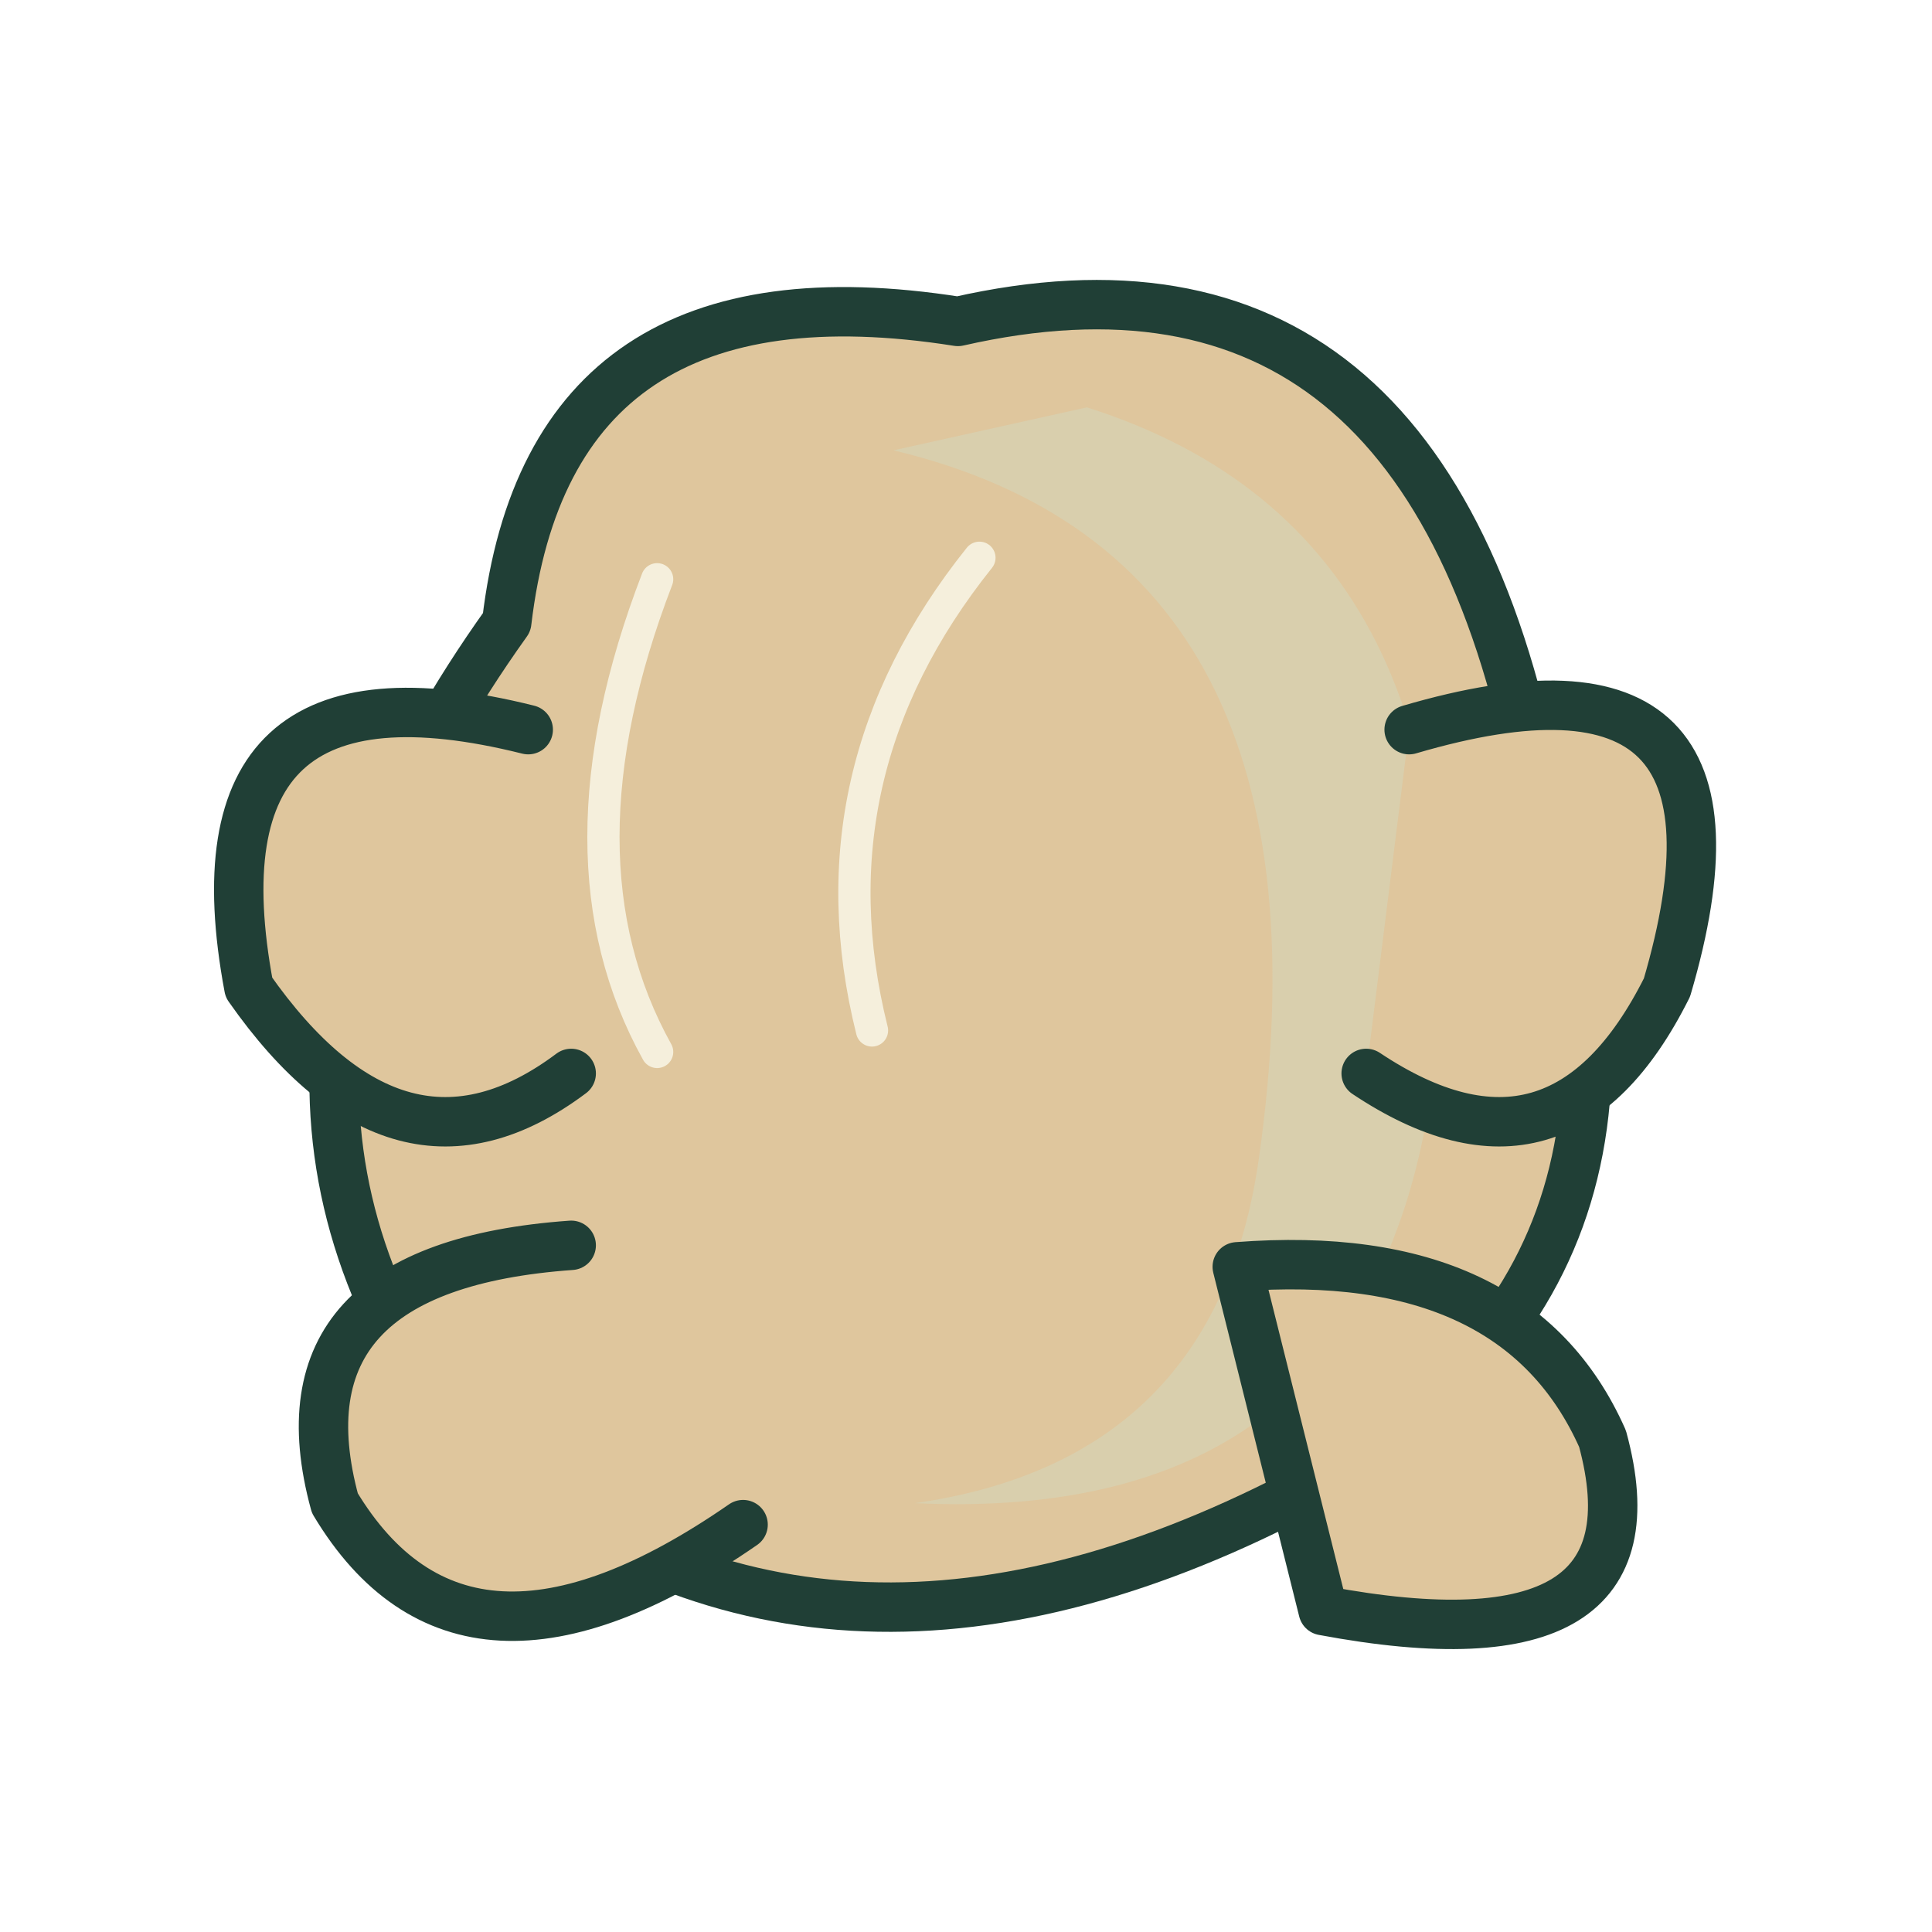
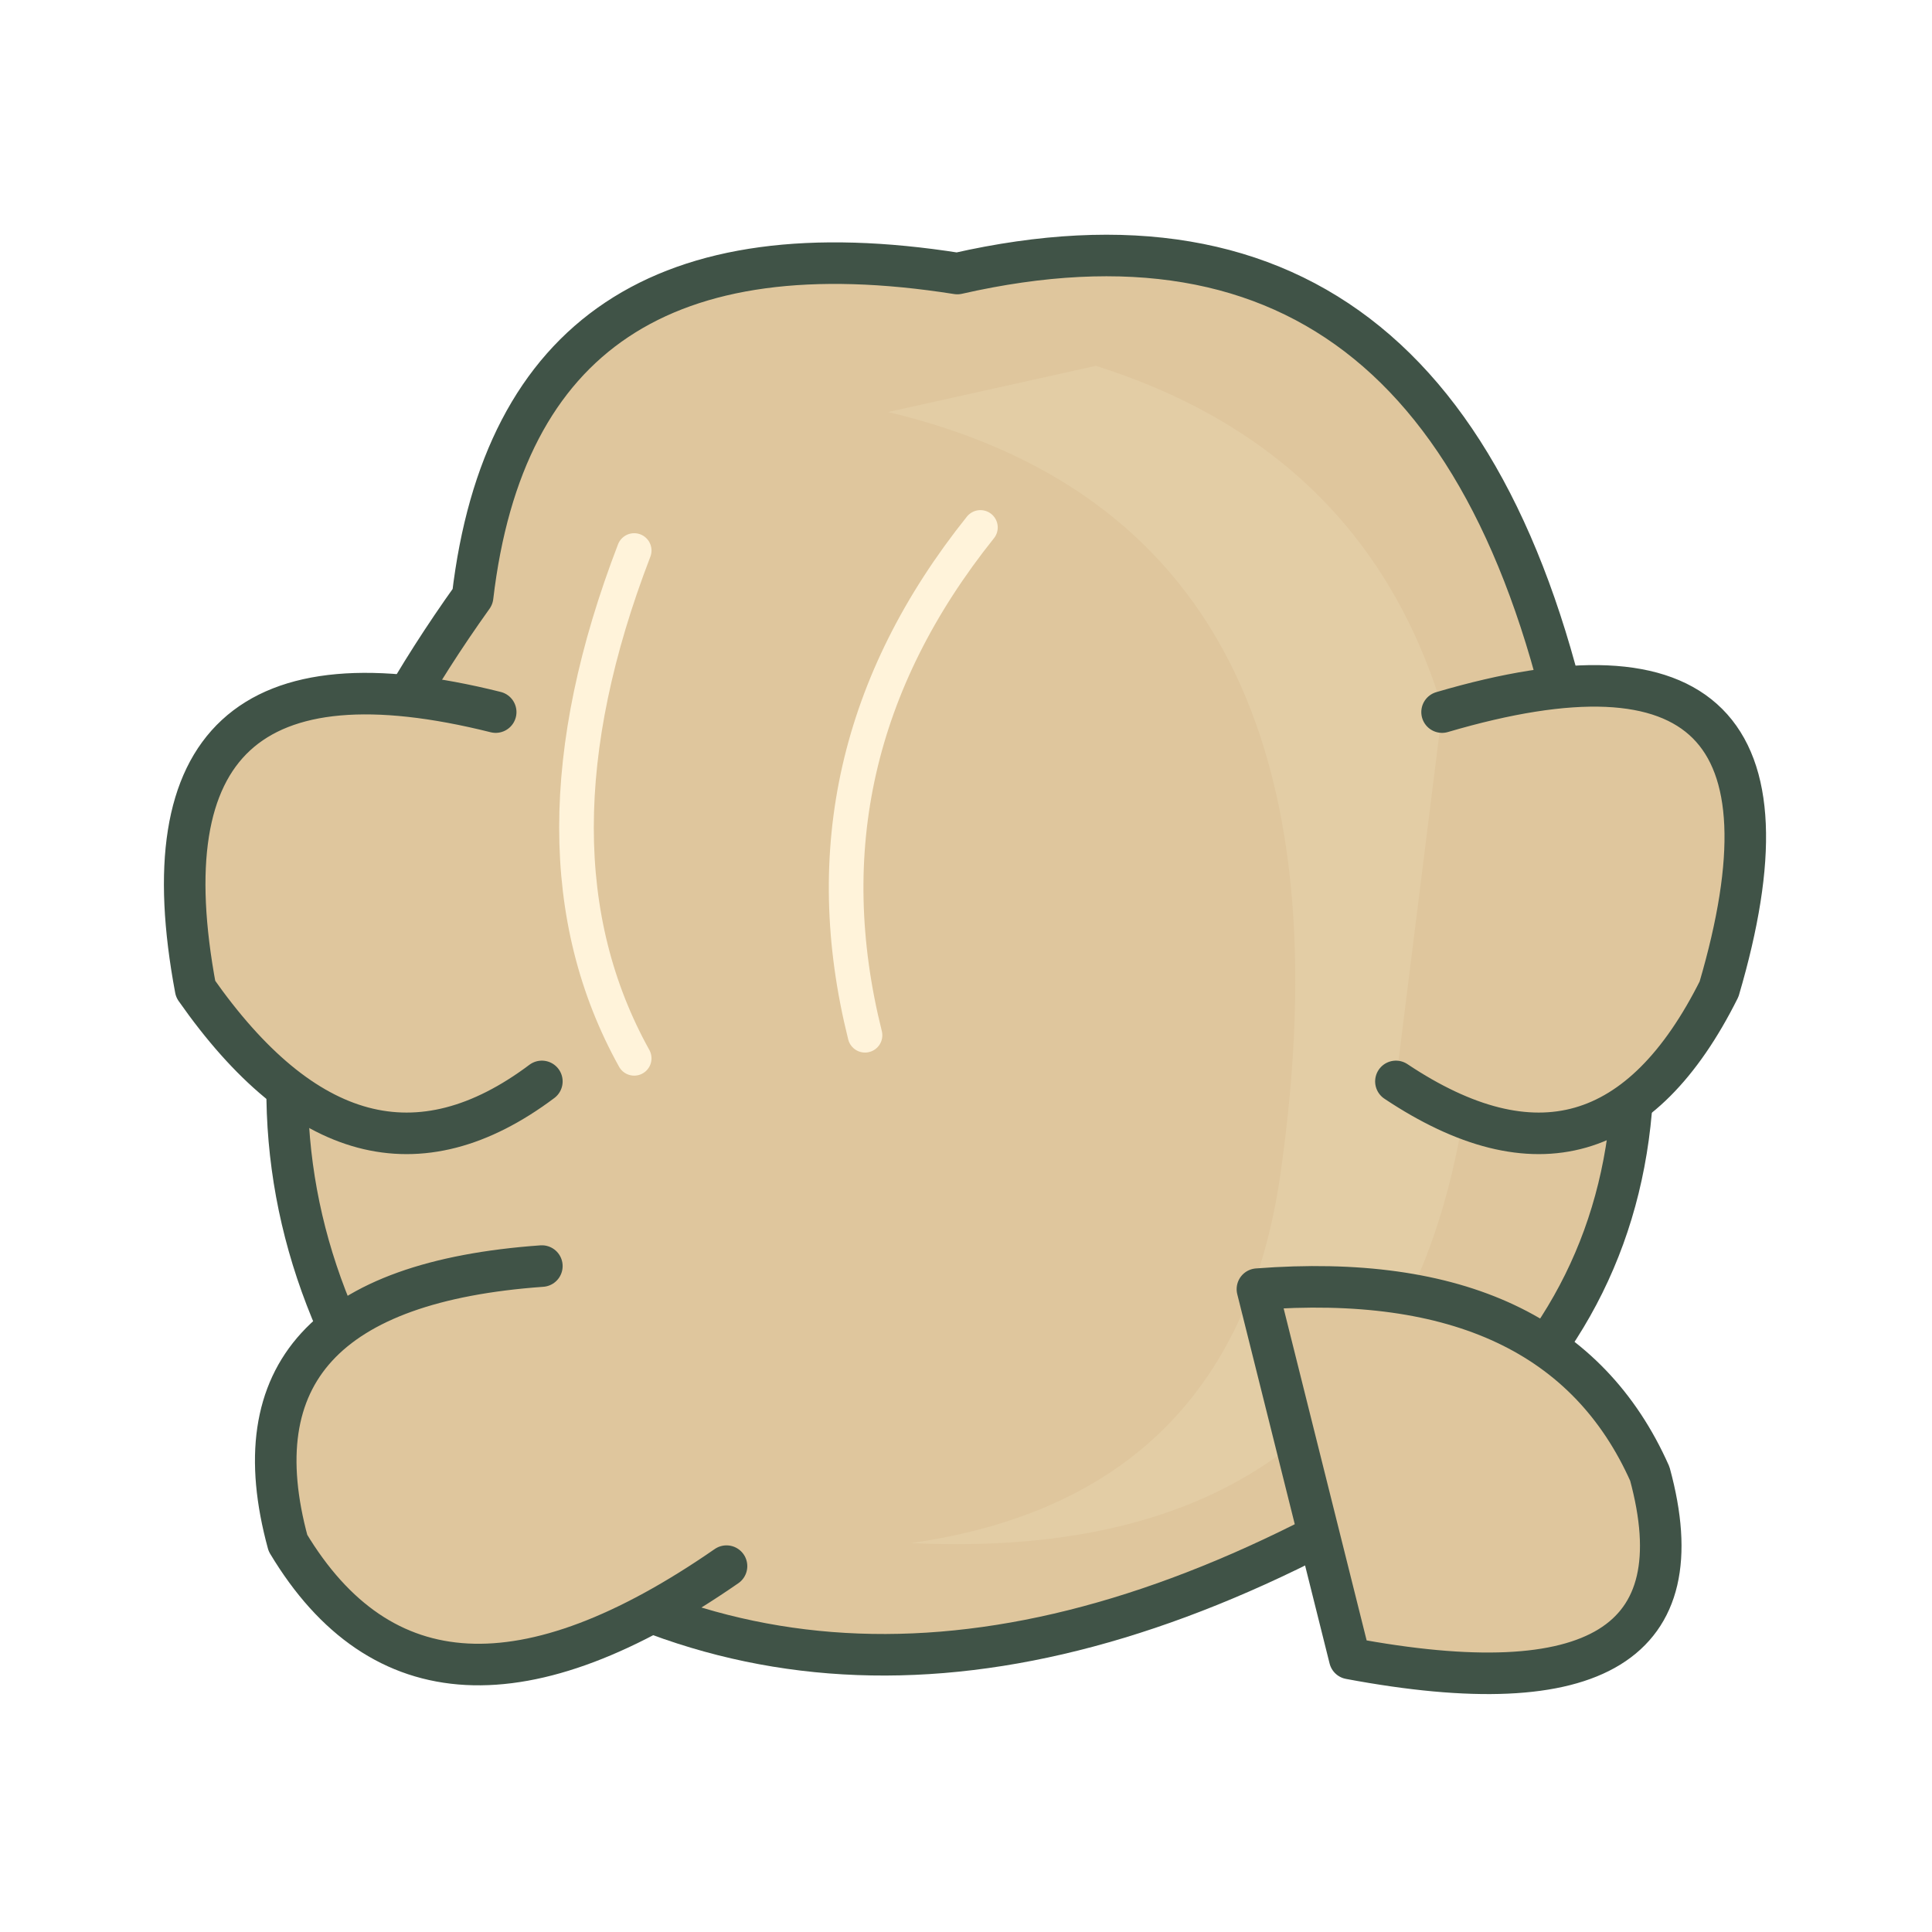
<svg xmlns="http://www.w3.org/2000/svg" width="96" height="96" viewBox="0 0 96 96">
-   <g transform="translate(-3.64612 -8.58386) rotate(0) scale(1.06762 1.06762)">
-     <path d="M 27 37 Q 29 20 48 23 Q 70 18 75 45 Q 83 68 63 78 Q 41 89 25 75 Q 12 58 27 37 Z" fill="#DFC69D" stroke="#203F36" stroke-width="2.3" stroke-linecap="round" stroke-linejoin="round" />
-     <path d="M 45 29 Q 66 34 62 62 Q 60 76 46 78 Q 67 79 70 59 Q 73 33 54 27 Z" fill="#D9CFAD" stroke="none" stroke-width="2.3" stroke-linecap="round" stroke-linejoin="round" />
-     <path d="M 28 42 Q 12 38 15 54 Q 22 64 30 58 M 69 42 Q 86 37 81 54 Q 76 64 67 58" fill="#DFC69D" stroke="#203F36" stroke-width="2.3" stroke-linecap="round" stroke-linejoin="round" />
-     <path d="M 30 66 Q 16 67 19 78 Q 25 88 38 79 M 61 67 Q 74 66 78 75 Q 81 86 65 83 Z" fill="#DFC69D" stroke="#203F36" stroke-width="2.3" stroke-linecap="round" stroke-linejoin="round" />
-     <path d="M 34 35 Q 29 48 34 57 M 49 34 Q 41 44 44 56" fill="none" stroke="#F5EFDC" stroke-width="1.5" stroke-linecap="round" stroke-linejoin="round" />
+   <g transform="translate(-7.48371 -12.78835) rotate(0) scale(1.14695 1.14695)">
+     <path d="M 27 37 Q 29 20 48 23 Q 70 18 75 45 Q 83 68 63 78 Q 41 89 25 75 Q 12 58 27 37 Z" fill="#DFC69D" stroke="#405347" stroke-width="1.8" stroke-linecap="round" stroke-linejoin="round" />
+     <path d="M 45 29 Q 66 34 62 62 Q 60 76 46 78 Q 67 79 70 59 Q 73 33 54 27 Z" fill="#E3CDA5" stroke="none" stroke-width="1.8" stroke-linecap="round" stroke-linejoin="round" />
+     <path d="M 28 42 Q 12 38 15 54 Q 22 64 30 58 M 69 42 Q 86 37 81 54 Q 76 64 67 58" fill="#DFC69D" stroke="#405347" stroke-width="1.8" stroke-linecap="round" stroke-linejoin="round" />
+     <path d="M 30 66 Q 16 67 19 78 Q 25 88 38 79 M 61 67 Q 74 66 78 75 Q 81 86 65 83 Z" fill="#DFC69D" stroke="#405347" stroke-width="1.8" stroke-linecap="round" stroke-linejoin="round" />
+     <path d="M 34 35 Q 29 48 34 57 M 49 34 Q 41 44 44 56" fill="none" stroke="#FFF3DA" stroke-width="1.5" stroke-linecap="round" stroke-linejoin="round" />
  </g>
</svg>
